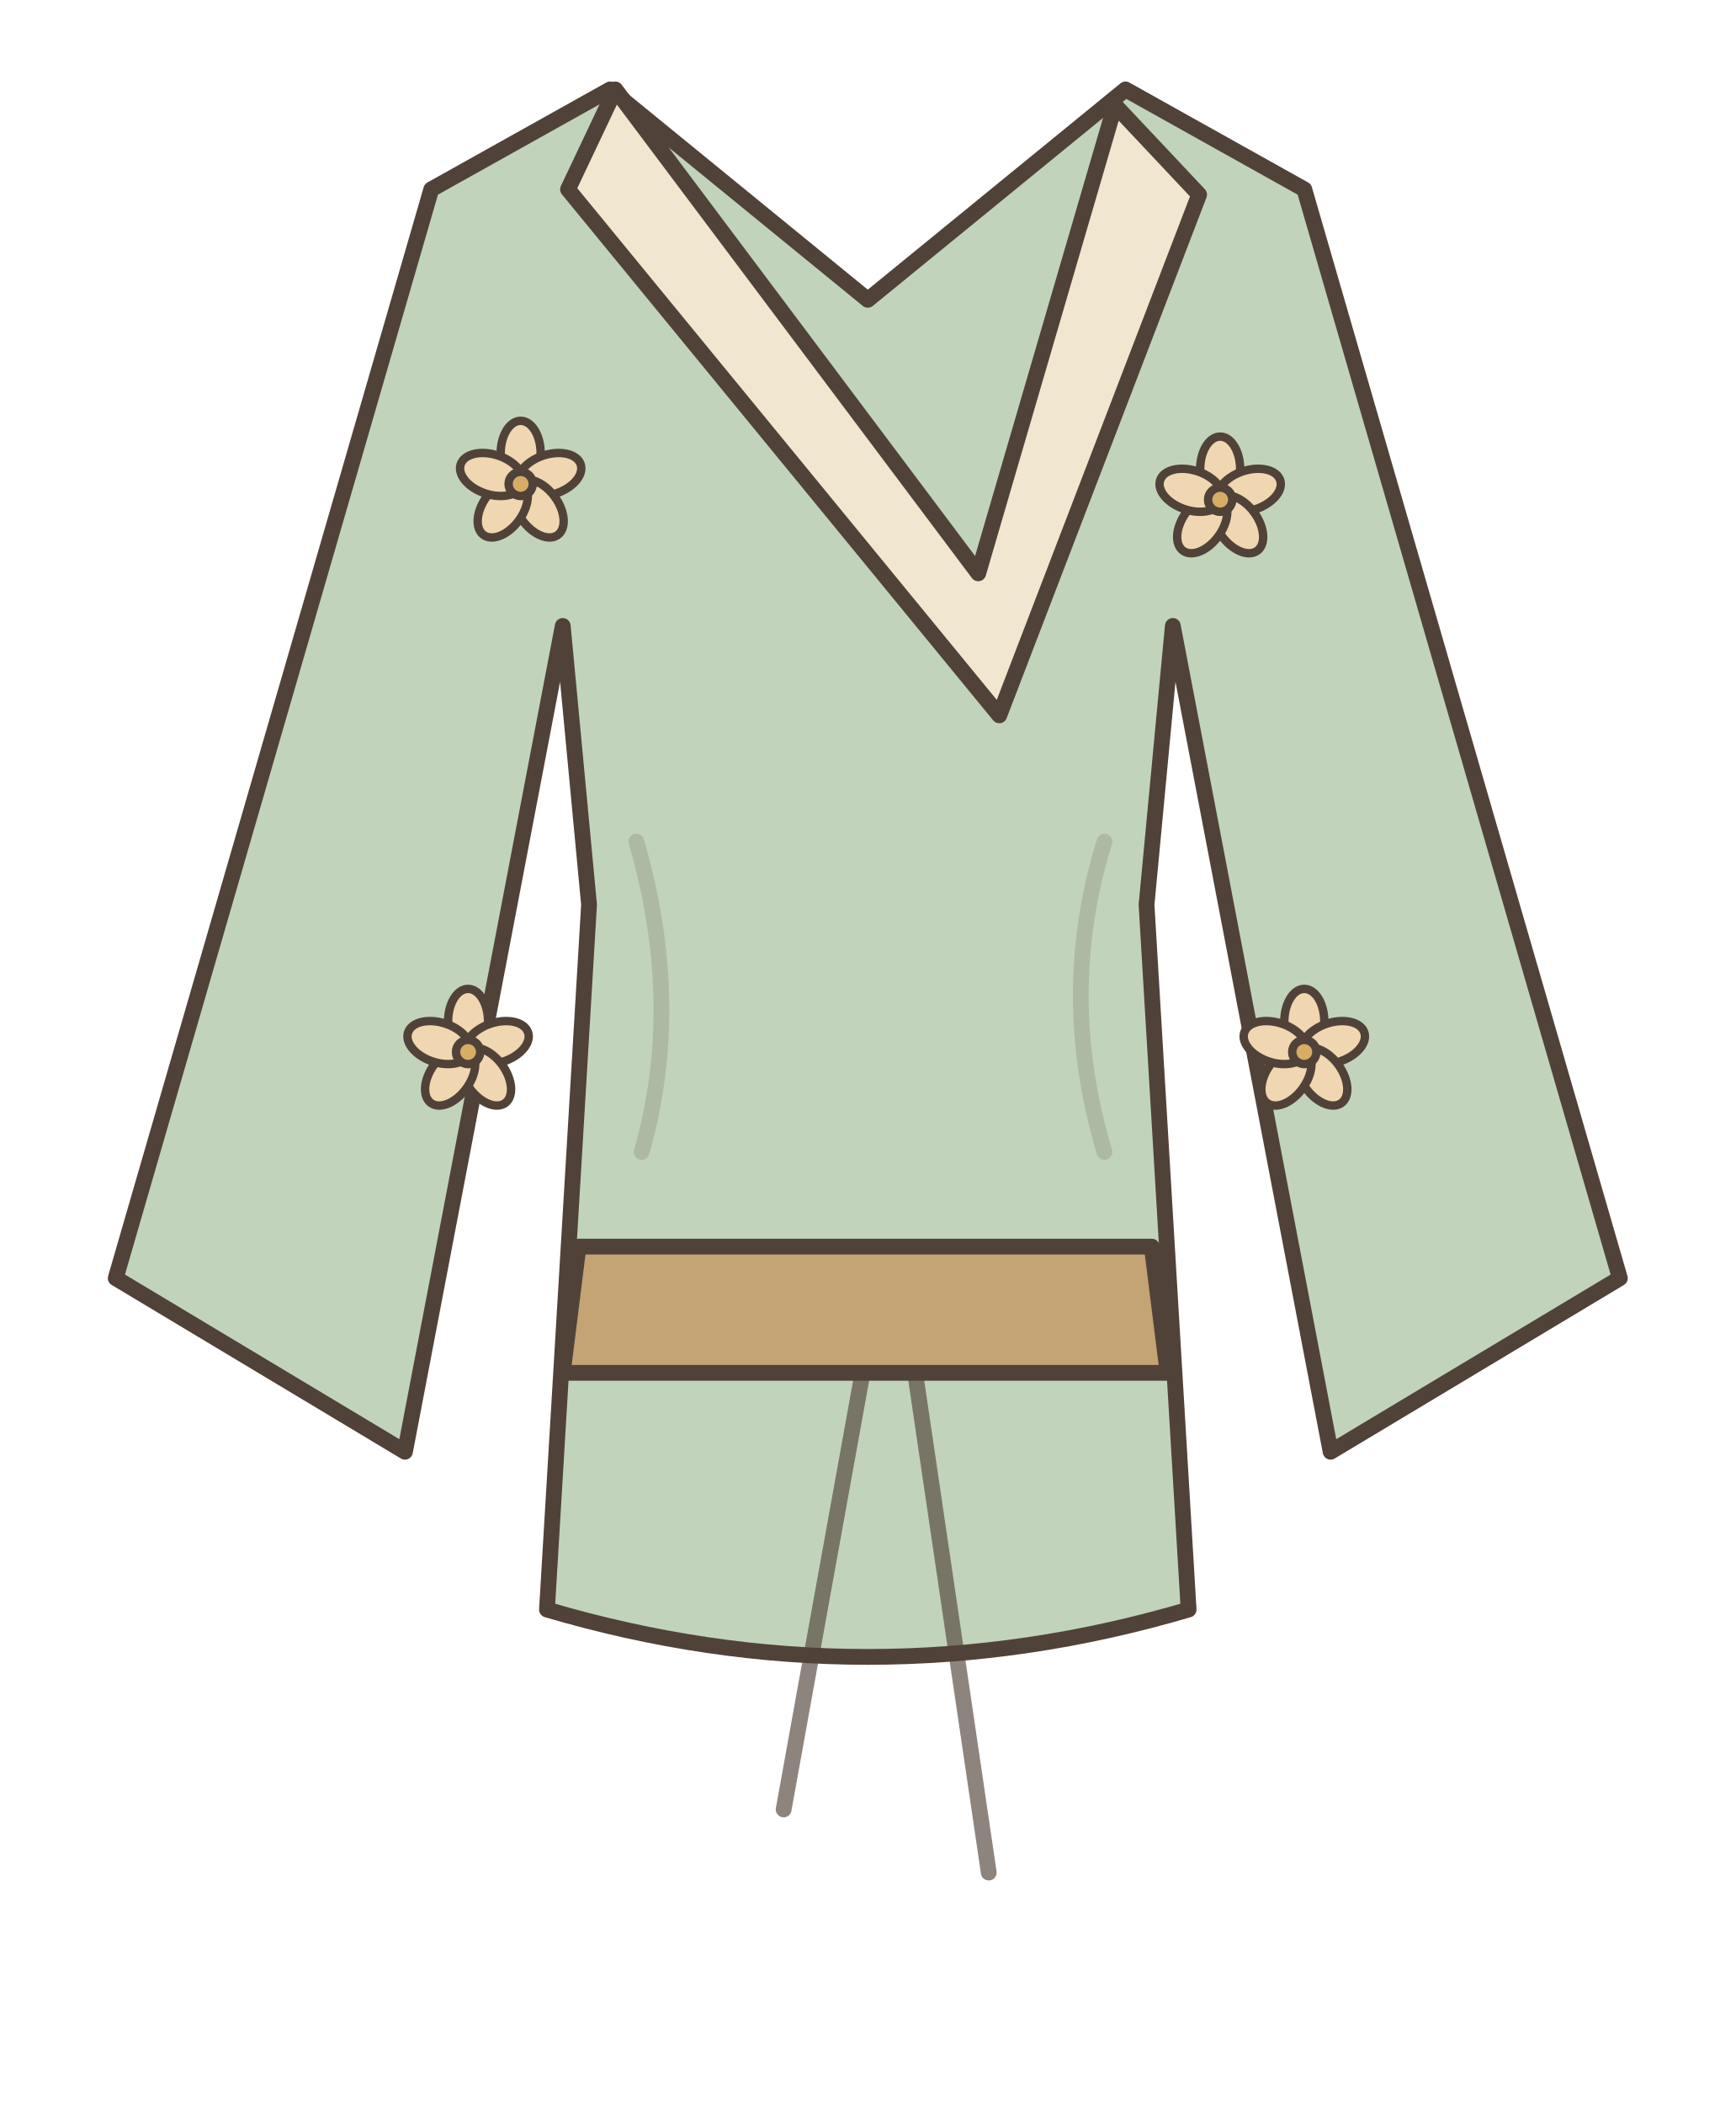
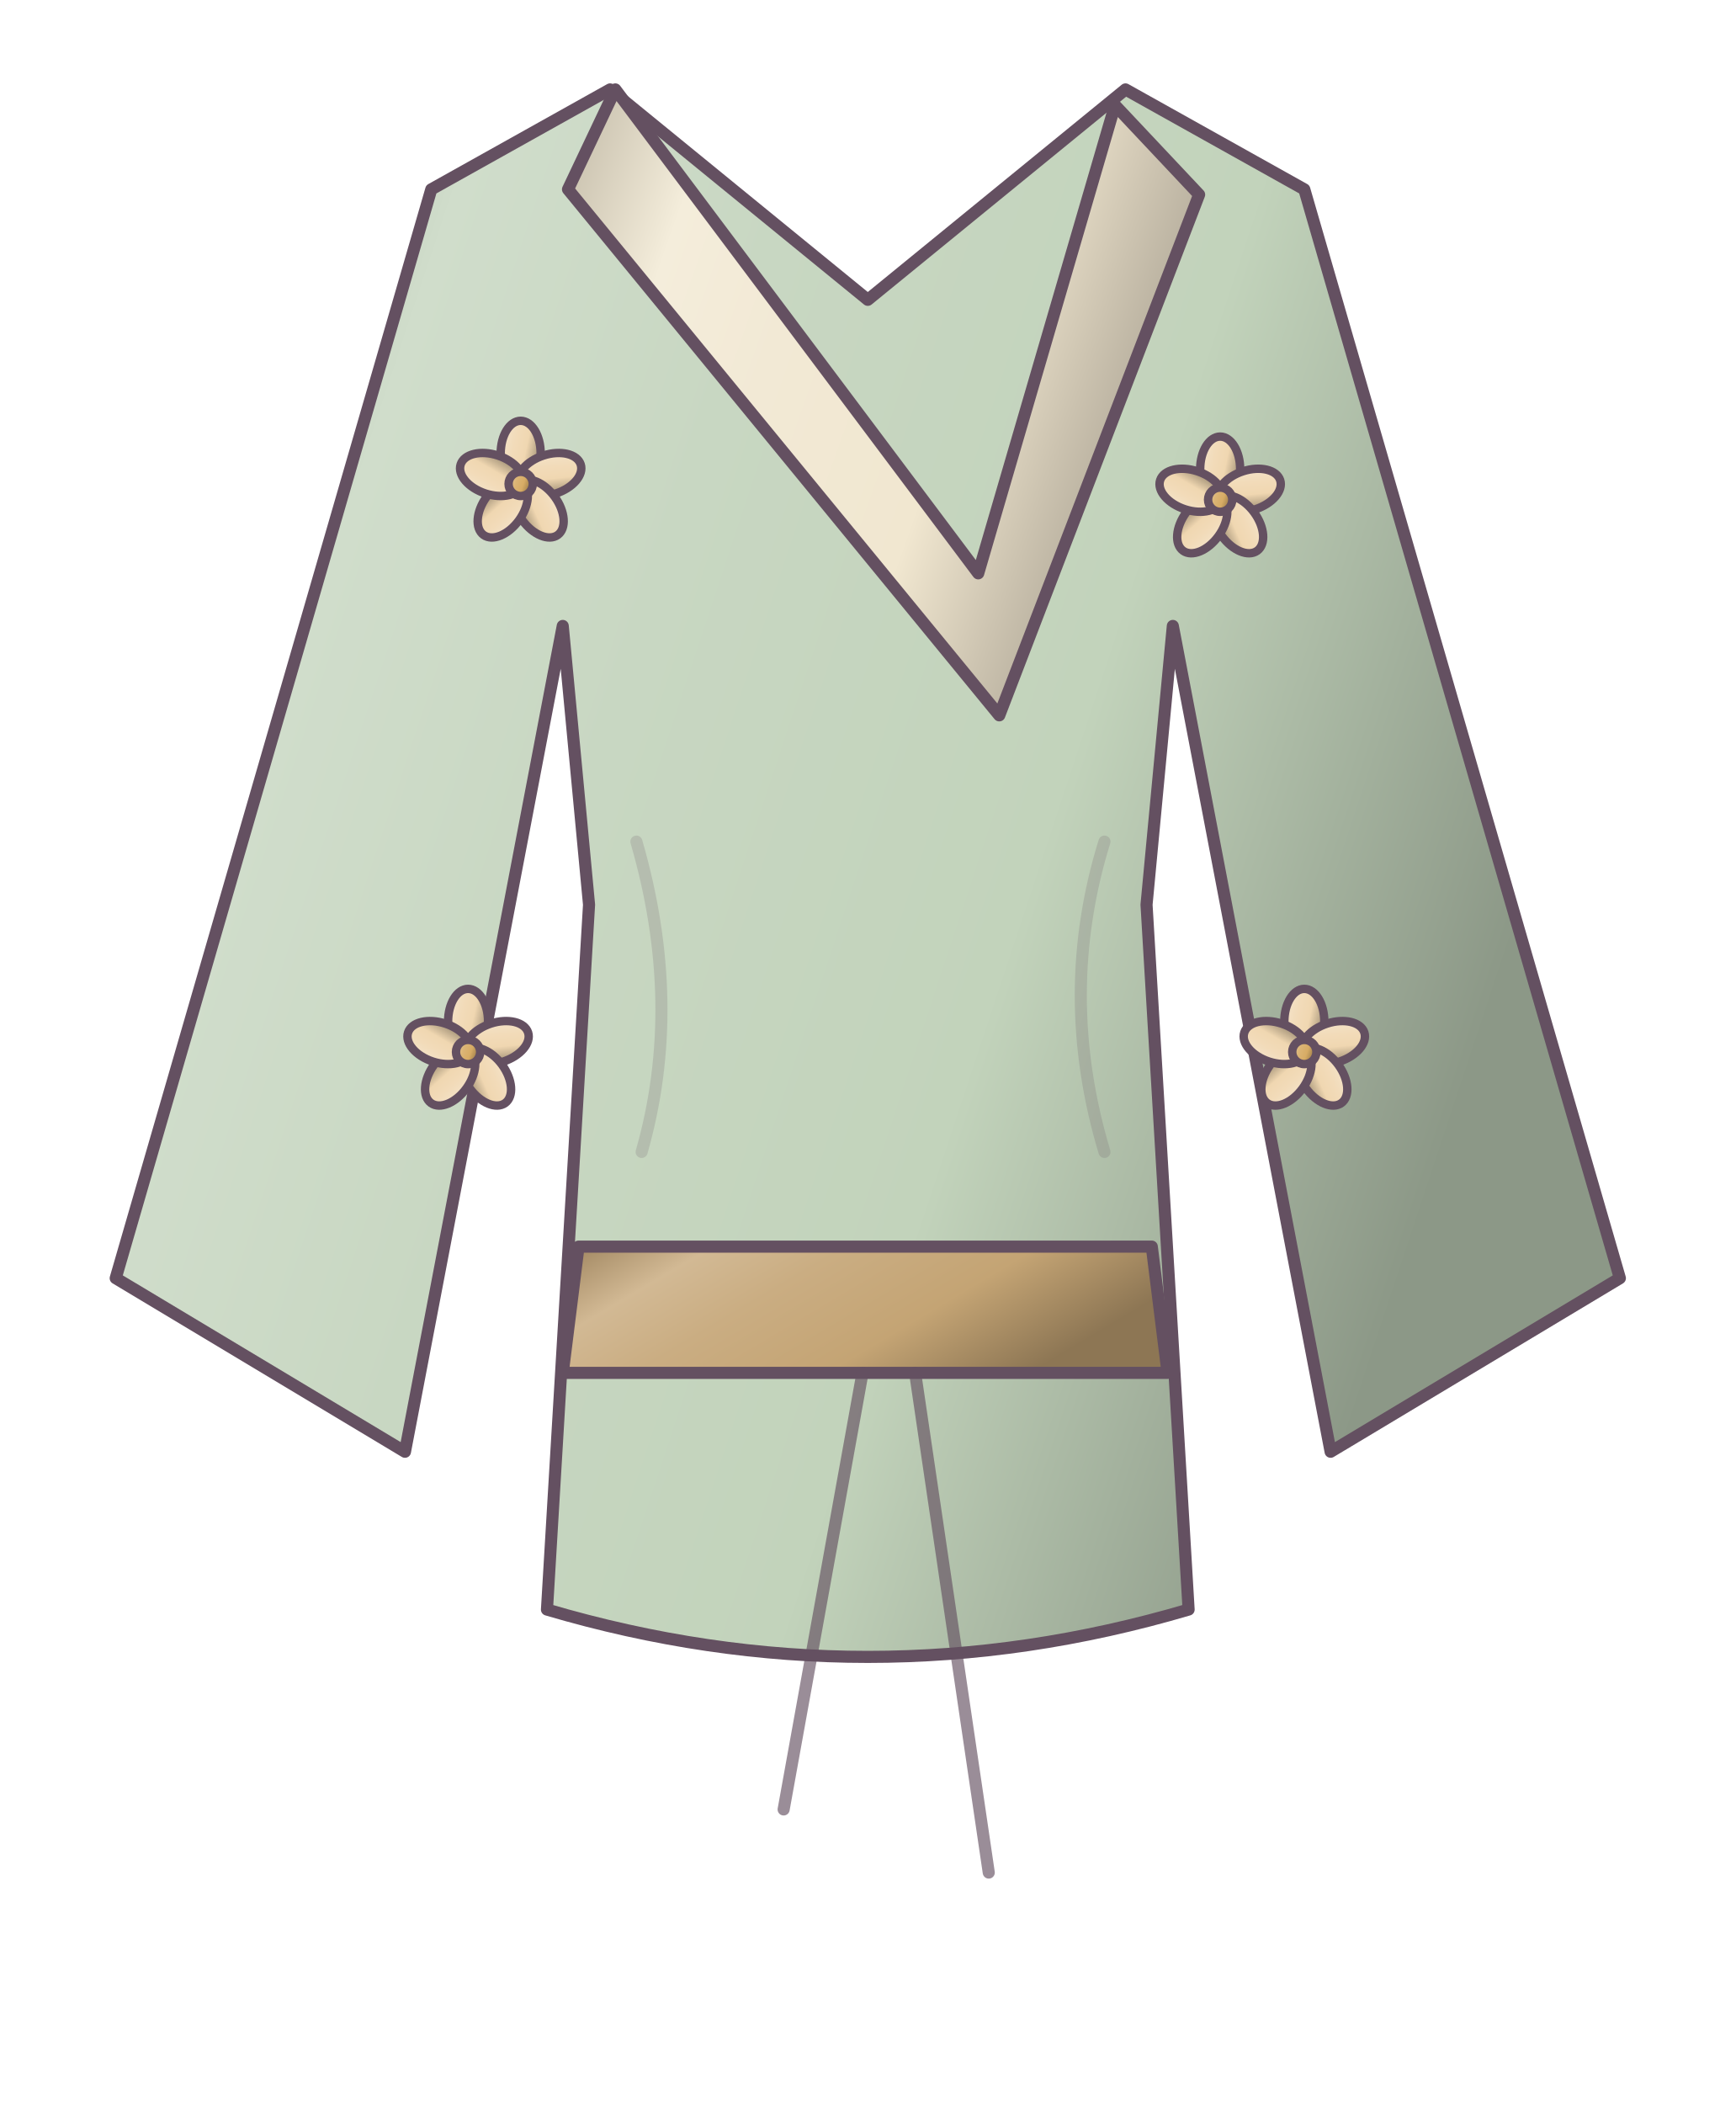
<svg xmlns="http://www.w3.org/2000/svg" width="330" height="400" viewBox="195 330 330 400" fill="none">
-   <g stroke="#514239" stroke-width="3" stroke-linecap="round" stroke-linejoin="round">
-     <path d="M311 347 L277 366 L217 573 L272 606 L302 449 L307 502 L299 636 Q360 654 421 636 L413 502 L418 449 L448 606 L503 573 L443 366 L409 347 L360 387Z" fill="#c2d3bb" />
-     <path d="M312 347 L381 439 L407 350 L423 367 L385 466 L303 366Z" fill="#f1e7d0" />
-     <path d="M305 567 L414 567 L417 591 L302 591Z" fill="#c4a474" />
-     <path d="M359 591 L344 674 M369 591 L383 686" stroke="#514239" opacity="0.65" />
+   <defs>
+     <linearGradient id="mt3qg3l-0" x1="0" y1="0" x2="1" y2=".35">
+       <stop stop-color="#9ba996" />
+       <stop offset=".22" stop-color="#d0ddcb" />
+       <stop offset=".42" stop-color="#c8d7c2" />
+       <stop offset=".7" stop-color="#c2d3bb" />
+       <stop offset="1" stop-color="#8c9887" />
+     </linearGradient>
+     <linearGradient id="mt3qg3l-1" x1="0" y1="0" x2="1" y2=".35">
+       <stop stop-color="#c1b9a6" />
+       <stop offset=".22" stop-color="#f4eddb" />
+       <stop offset=".42" stop-color="#f2e9d5" />
+       <stop offset=".7" stop-color="#f1e7d0" />
+       <stop offset="1" stop-color="#aea696" />
+     </linearGradient>
+     <linearGradient id="mt3qg3l-2" x1="0" y1="0" x2="1" y2=".35">
+       <stop stop-color="#9d835d" />
+       <stop offset=".22" stop-color="#d2b994" />
+       <stop offset=".42" stop-color="#caad82" />
+       <stop offset=".7" stop-color="#c4a474" />
+       <stop offset="1" stop-color="#8d7654" />
+     </linearGradient>
+     <linearGradient id="mt3qg3l-3" x1="0" y1="0" x2="1" y2=".35">
+       <stop stop-color="#c0ac8e" />
+       <stop offset=".22" stop-color="#f3e0c3" />
+       <stop offset=".42" stop-color="#f2dbb9" />
+       <stop offset=".7" stop-color="#f0d7b1" />
+       <stop offset="1" stop-color="#ad9b7f" />
+     </linearGradient>
+     <linearGradient id="mt3qg3l-4" x1="0" y1="0" x2="1" y2=".35">
+       <stop stop-color="#ac8a51" />
+       <stop offset=".22" stop-color="#e0bf88" />
+       <stop offset=".42" stop-color="#dbb474" />
+       <stop offset=".7" stop-color="#d7ac65" />
+       <stop offset="1" stop-color="#9b7c49" />
+     </linearGradient>
+   </defs>
+   <g stroke="#645061" stroke-width="2.3" stroke-linecap="round" stroke-linejoin="round">
+     <path d="M311 347 L277 366 L217 573 L272 606 L302 449 L307 502 L299 636 Q360 654 421 636 L413 502 L418 449 L448 606 L503 573 L443 366 L409 347 L360 387Z" fill="url(#mt3qg3l-0)" />
+     <path d="M312 347 L381 439 L407 350 L423 367 L385 466 L303 366Z" fill="url(#mt3qg3l-1)" />
+     <path d="M305 567 L414 567 L417 591 L302 591Z" fill="url(#mt3qg3l-2)" />
+     <path d="M359 591 L344 674 M369 591 L383 686" stroke="#645061" opacity="0.65" />
    <g transform="translate(294 422)" stroke-width="1.6">
-       <ellipse cx="0" cy="-5.8" rx="3.8" ry="6.2" fill="#f0d7b1" transform="rotate(0)" />
-       <ellipse cx="0" cy="-5.8" rx="3.8" ry="6.2" fill="#f0d7b1" transform="rotate(72)" />
-       <ellipse cx="0" cy="-5.8" rx="3.8" ry="6.2" fill="#f0d7b1" transform="rotate(144)" />
-       <ellipse cx="0" cy="-5.8" rx="3.8" ry="6.2" fill="#f0d7b1" transform="rotate(216)" />
-       <ellipse cx="0" cy="-5.8" rx="3.8" ry="6.2" fill="#f0d7b1" transform="rotate(288)" />
-       <circle cx="0" cy="0" r="2.3" fill="#d7ac65" />
+       <ellipse cx="0" cy="-5.8" rx="3.8" ry="6.2" fill="url(#mt3qg3l-3)" transform="rotate(0)" />
+       <ellipse cx="0" cy="-5.8" rx="3.8" ry="6.2" fill="url(#mt3qg3l-3)" transform="rotate(72)" />
+       <ellipse cx="0" cy="-5.8" rx="3.8" ry="6.2" fill="url(#mt3qg3l-3)" transform="rotate(144)" />
+       <ellipse cx="0" cy="-5.8" rx="3.8" ry="6.2" fill="url(#mt3qg3l-3)" transform="rotate(216)" />
+       <ellipse cx="0" cy="-5.8" rx="3.8" ry="6.2" fill="url(#mt3qg3l-3)" transform="rotate(288)" />
+       <circle cx="0" cy="0" r="2.3" fill="url(#mt3qg3l-4)" />
    </g>
    <g transform="translate(427 425)" stroke-width="1.6">
-       <ellipse cx="0" cy="-5.8" rx="3.8" ry="6.2" fill="#f0d7b1" transform="rotate(0)" />
-       <ellipse cx="0" cy="-5.8" rx="3.8" ry="6.2" fill="#f0d7b1" transform="rotate(72)" />
-       <ellipse cx="0" cy="-5.8" rx="3.8" ry="6.2" fill="#f0d7b1" transform="rotate(144)" />
-       <ellipse cx="0" cy="-5.8" rx="3.8" ry="6.2" fill="#f0d7b1" transform="rotate(216)" />
-       <ellipse cx="0" cy="-5.8" rx="3.8" ry="6.2" fill="#f0d7b1" transform="rotate(288)" />
-       <circle cx="0" cy="0" r="2.3" fill="#d7ac65" />
+       <ellipse cx="0" cy="-5.8" rx="3.8" ry="6.2" fill="url(#mt3qg3l-3)" transform="rotate(0)" />
+       <ellipse cx="0" cy="-5.8" rx="3.8" ry="6.2" fill="url(#mt3qg3l-3)" transform="rotate(72)" />
+       <ellipse cx="0" cy="-5.8" rx="3.8" ry="6.2" fill="url(#mt3qg3l-3)" transform="rotate(144)" />
+       <ellipse cx="0" cy="-5.8" rx="3.8" ry="6.2" fill="url(#mt3qg3l-3)" transform="rotate(216)" />
+       <ellipse cx="0" cy="-5.8" rx="3.8" ry="6.2" fill="url(#mt3qg3l-3)" transform="rotate(288)" />
+       <circle cx="0" cy="0" r="2.3" fill="url(#mt3qg3l-4)" />
    </g>
    <g transform="translate(284 530)" stroke-width="1.6">
-       <ellipse cx="0" cy="-5.8" rx="3.8" ry="6.2" fill="#f0d7b1" transform="rotate(0)" />
-       <ellipse cx="0" cy="-5.8" rx="3.8" ry="6.2" fill="#f0d7b1" transform="rotate(72)" />
-       <ellipse cx="0" cy="-5.8" rx="3.8" ry="6.2" fill="#f0d7b1" transform="rotate(144)" />
-       <ellipse cx="0" cy="-5.8" rx="3.8" ry="6.2" fill="#f0d7b1" transform="rotate(216)" />
-       <ellipse cx="0" cy="-5.8" rx="3.8" ry="6.2" fill="#f0d7b1" transform="rotate(288)" />
-       <circle cx="0" cy="0" r="2.3" fill="#d7ac65" />
+       <ellipse cx="0" cy="-5.8" rx="3.8" ry="6.2" fill="url(#mt3qg3l-3)" transform="rotate(0)" />
+       <ellipse cx="0" cy="-5.8" rx="3.8" ry="6.2" fill="url(#mt3qg3l-3)" transform="rotate(72)" />
+       <ellipse cx="0" cy="-5.8" rx="3.8" ry="6.2" fill="url(#mt3qg3l-3)" transform="rotate(144)" />
+       <ellipse cx="0" cy="-5.8" rx="3.8" ry="6.2" fill="url(#mt3qg3l-3)" transform="rotate(216)" />
+       <ellipse cx="0" cy="-5.8" rx="3.8" ry="6.2" fill="url(#mt3qg3l-3)" transform="rotate(288)" />
+       <circle cx="0" cy="0" r="2.3" fill="url(#mt3qg3l-4)" />
    </g>
    <g transform="translate(443 530)" stroke-width="1.6">
-       <ellipse cx="0" cy="-5.8" rx="3.8" ry="6.2" fill="#f0d7b1" transform="rotate(0)" />
-       <ellipse cx="0" cy="-5.8" rx="3.8" ry="6.2" fill="#f0d7b1" transform="rotate(72)" />
-       <ellipse cx="0" cy="-5.8" rx="3.8" ry="6.2" fill="#f0d7b1" transform="rotate(144)" />
-       <ellipse cx="0" cy="-5.8" rx="3.8" ry="6.2" fill="#f0d7b1" transform="rotate(216)" />
-       <ellipse cx="0" cy="-5.8" rx="3.8" ry="6.2" fill="#f0d7b1" transform="rotate(288)" />
-       <circle cx="0" cy="0" r="2.3" fill="#d7ac65" />
+       <ellipse cx="0" cy="-5.8" rx="3.8" ry="6.2" fill="url(#mt3qg3l-3)" transform="rotate(0)" />
+       <ellipse cx="0" cy="-5.8" rx="3.8" ry="6.2" fill="url(#mt3qg3l-3)" transform="rotate(72)" />
+       <ellipse cx="0" cy="-5.8" rx="3.8" ry="6.2" fill="url(#mt3qg3l-3)" transform="rotate(144)" />
+       <ellipse cx="0" cy="-5.8" rx="3.8" ry="6.2" fill="url(#mt3qg3l-3)" transform="rotate(216)" />
+       <ellipse cx="0" cy="-5.8" rx="3.8" ry="6.2" fill="url(#mt3qg3l-3)" transform="rotate(288)" />
+       <circle cx="0" cy="0" r="2.3" fill="url(#mt3qg3l-4)" />
    </g>
-     <path d="M316 490 Q325 521 317 549 M405 490 Q396 519 405 549" stroke="#514239" opacity="0.18" />
+     <path d="M316 490 Q325 521 317 549 M405 490 Q396 519 405 549" stroke="#645061" opacity="0.18" />
  </g>
</svg>
